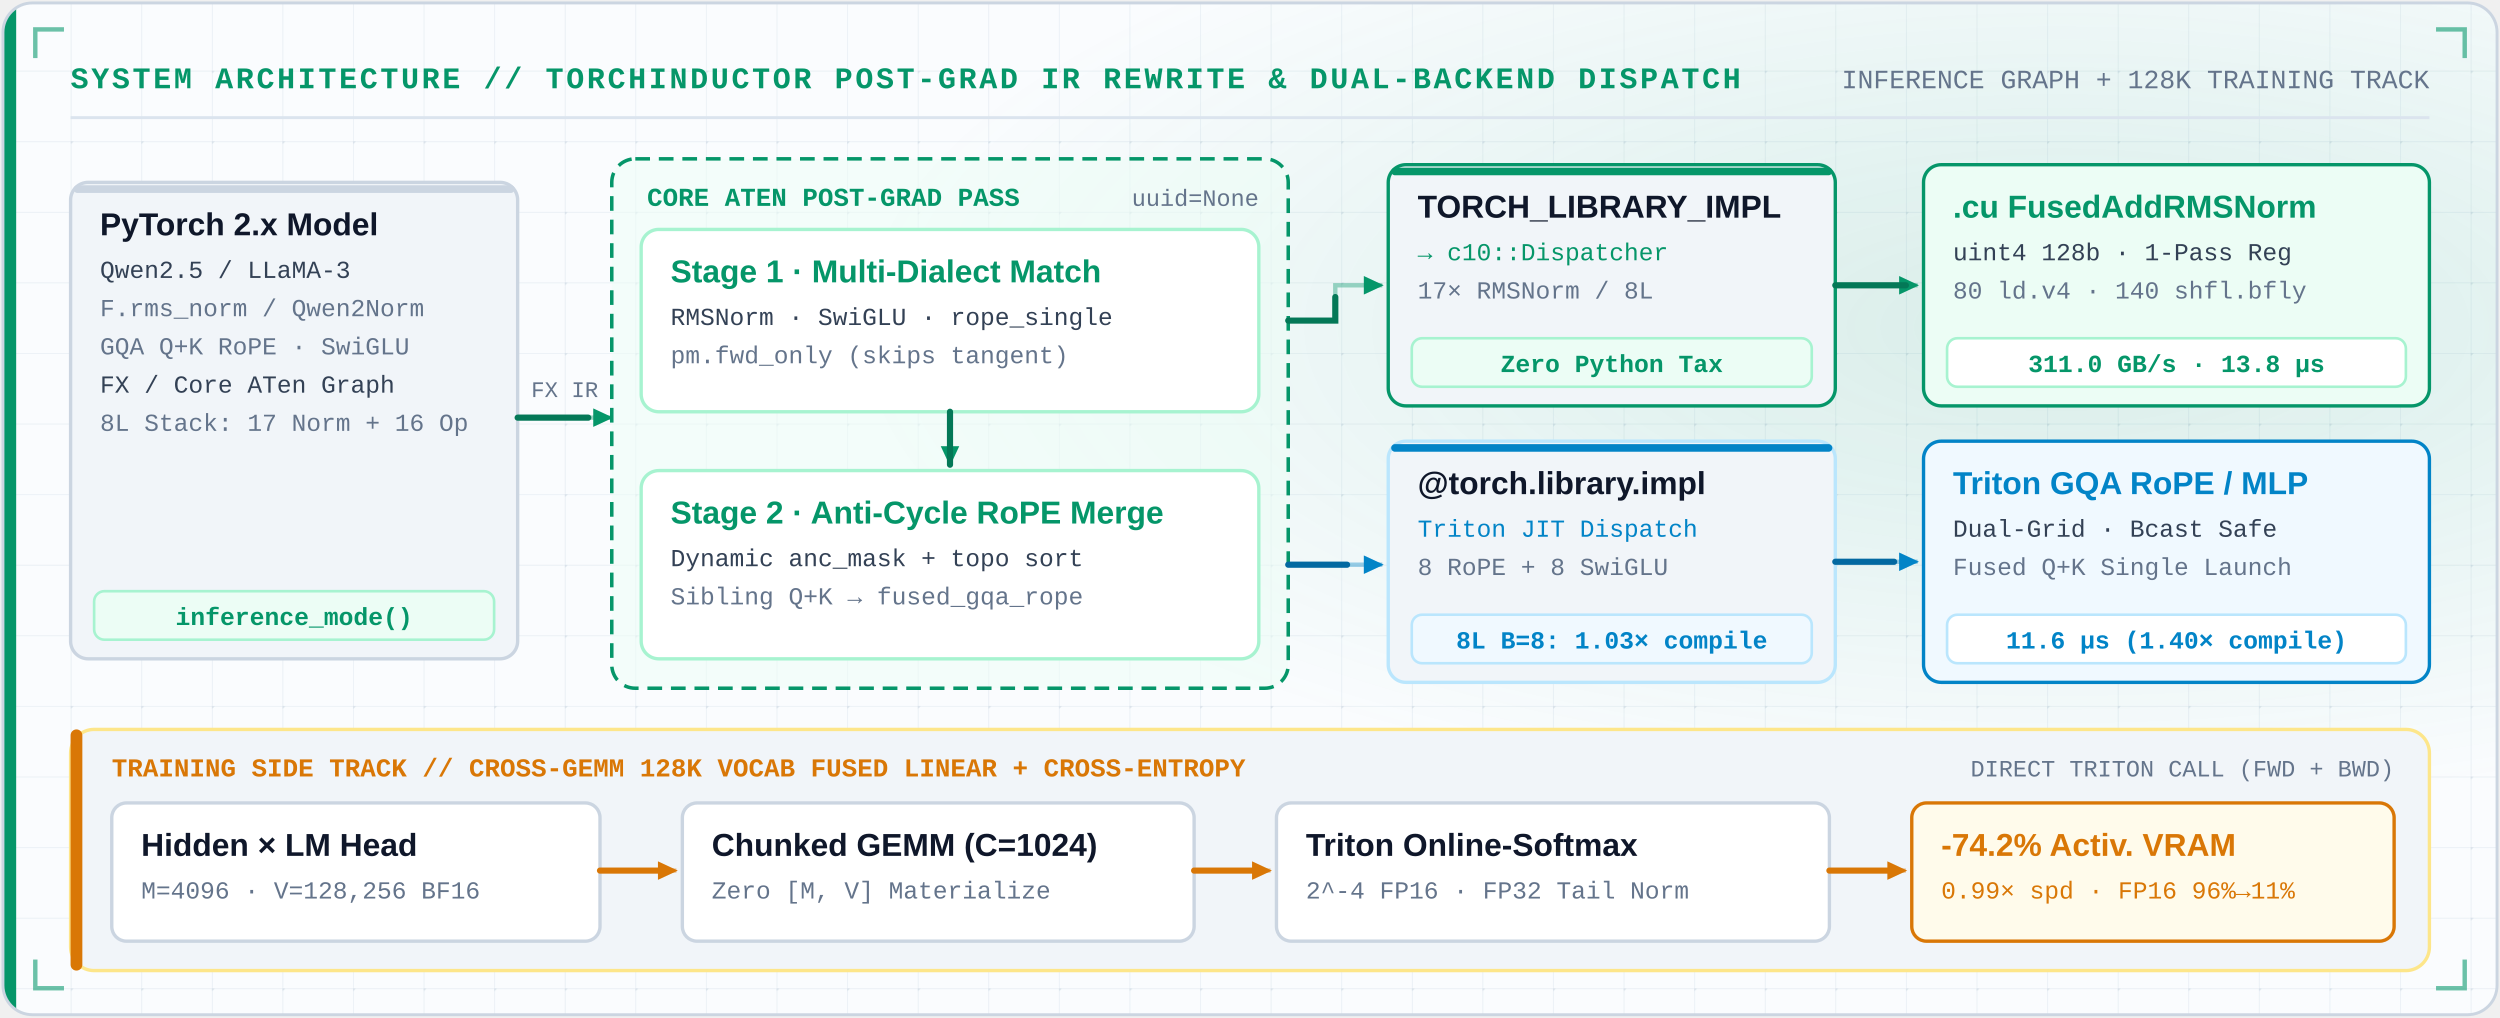
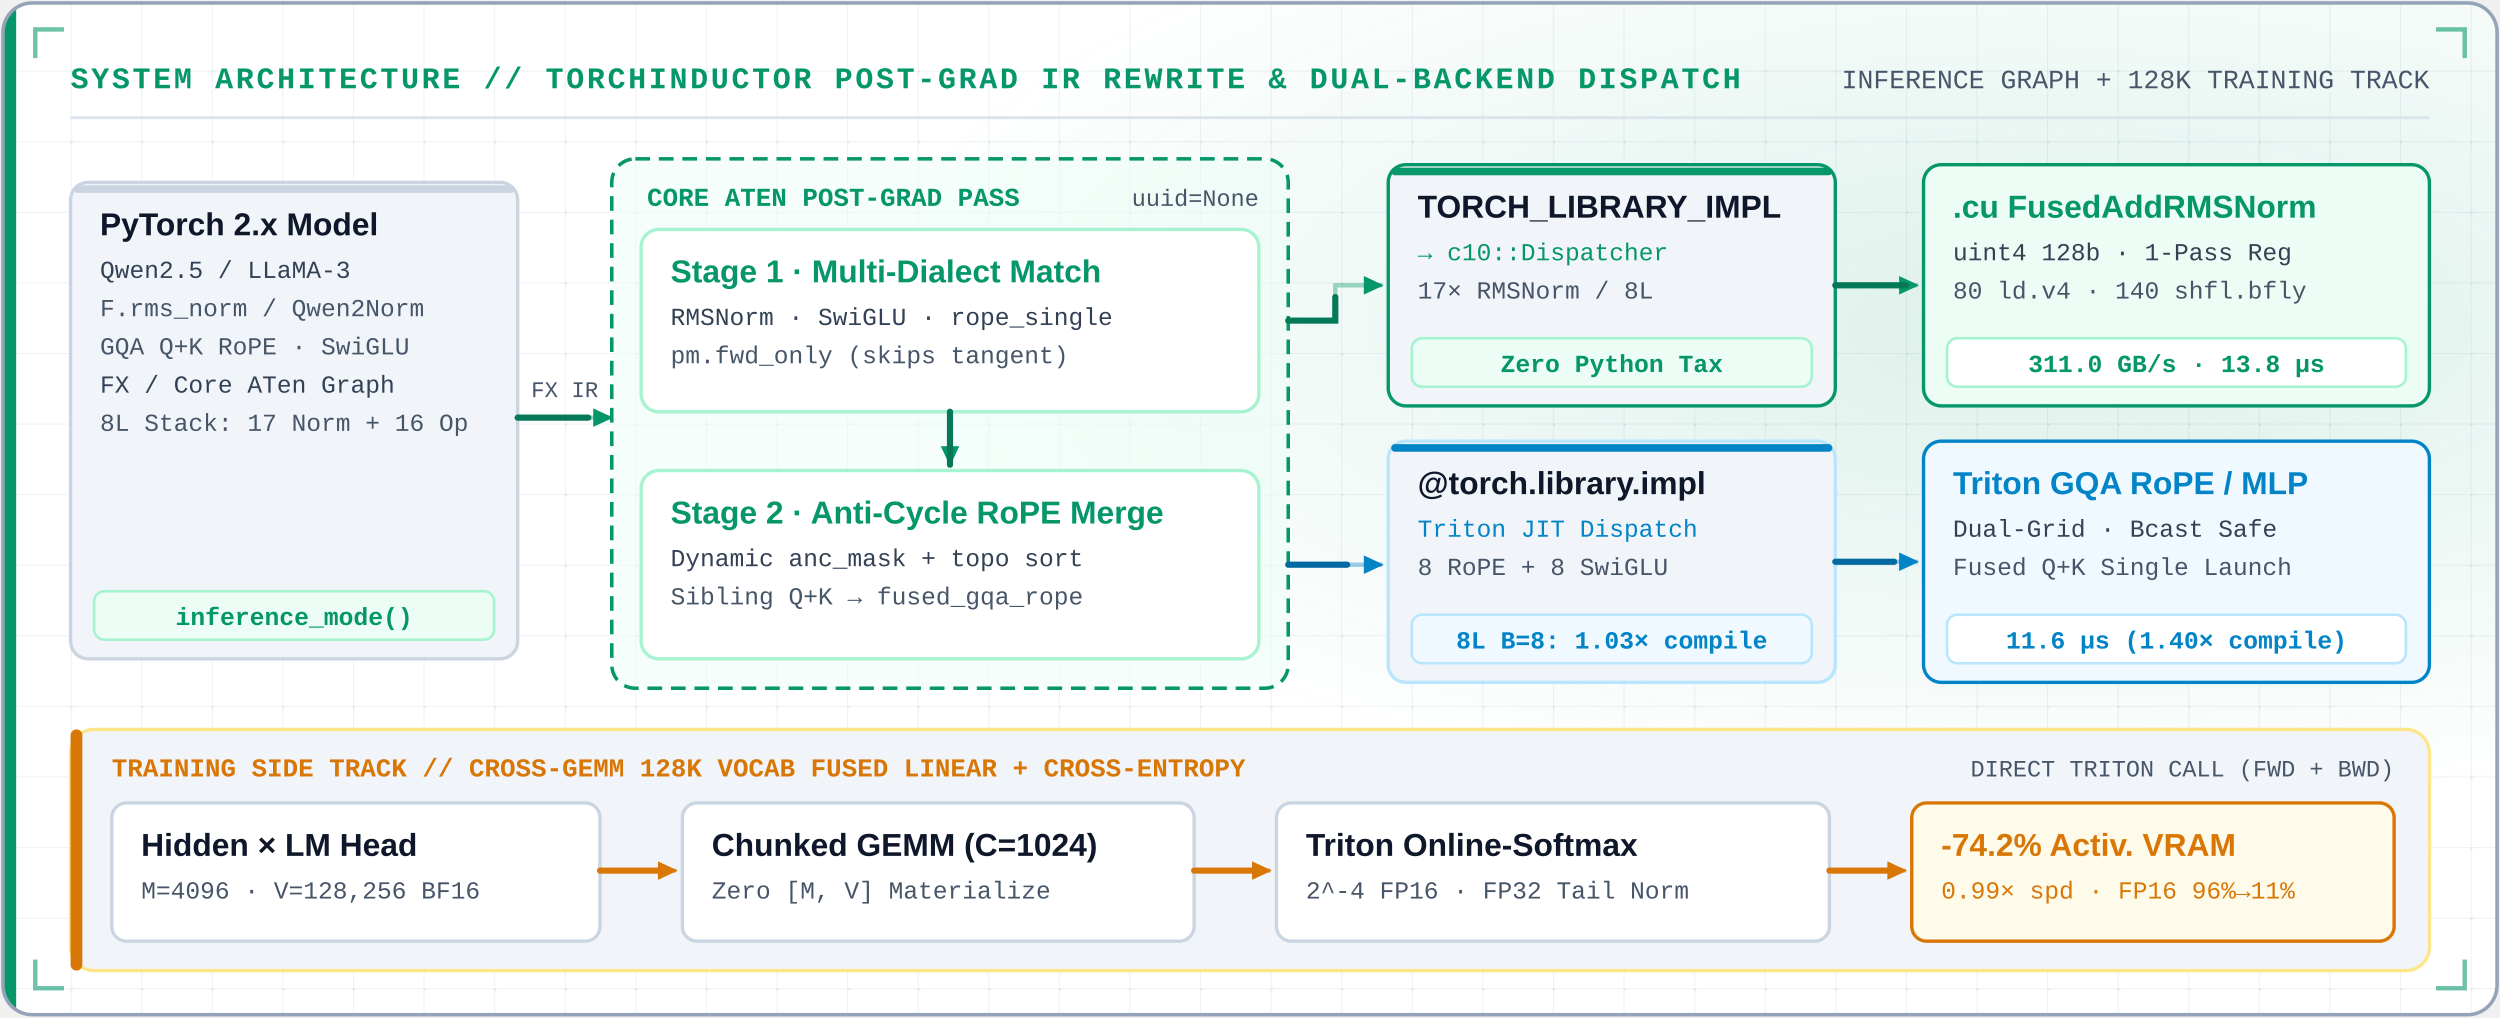
<svg xmlns="http://www.w3.org/2000/svg" width="850" height="346" viewBox="0 0 850 346" role="img">
  <defs>
    <style>
      .sans { font-family: -apple-system, BlinkMacSystemFont, 'Segoe UI', 'Helvetica Neue', Arial, 'PingFang SC', 'Microsoft YaHei', 'Noto Sans CJK SC', sans-serif; }
      .mono { font-family: 'JetBrains Mono', 'Fira Code', ui-monospace, SFMono-Regular, Menlo, Monaco, Consolas, 'Liberation Mono', monospace; }
      .pkt { stroke-linecap: round; fill: none; }
      .flow-f1 { stroke-dasharray: 24 216; animation: flowFwd 3.2s linear infinite; }
      .flow-f2 { stroke-dasharray: 20 220; animation: flowFwd 3.8s linear -1.2s infinite; }
      .flow-f3 { stroke-dasharray: 18 222; animation: flowFwd 2.8s linear -0.7s infinite; }
      .flow-r1 { stroke-dasharray: 22 218; animation: flowRev 3.6s linear -0.5s infinite; }
      .flow-ring1 { stroke-dasharray: 34 386; animation: flowRing 4.2s linear infinite; }
      .flow-ring2 { stroke-dasharray: 34 386; animation: flowRing 4.2s linear -2.1s infinite; }
      .pulse { animation: pulseDot 2.4s ease-in-out infinite; }
      @keyframes flowFwd { from { stroke-dashoffset: 240; } to { stroke-dashoffset: 0; } }
      @keyframes flowRev { from { stroke-dashoffset: 0; } to { stroke-dashoffset: 240; } }
      @keyframes flowRing { from { stroke-dashoffset: 420; } to { stroke-dashoffset: 0; } }
      @keyframes pulseDot { 0%, 100% { opacity: 1; } 50% { opacity: 0.35; } }
      
    </style>
    <clipPath id="clip-card-light-emerald">
      <rect x="1" y="1" width="848" height="344" rx="10" />
    </clipPath>
    <pattern id="grid24-light-emerald" width="24" height="24" patternUnits="userSpaceOnUse">
      <path d="M 24 0 L 0 0 0 24" fill="none" stroke="#e2e8f0" stroke-width="0.7" stroke-opacity="0.55" />
      <circle cx="0" cy="0" r="0.9" fill="#cbd5e1" fill-opacity="0.45" />
    </pattern>
    <radialGradient id="rad-light-emerald" cx="82%" cy="32%" r="48%">
      <stop offset="0%" stop-color="#059669" stop-opacity="0.14" />
      <stop offset="100%" stop-color="#059669" stop-opacity="0" />
    </radialGradient>
    <filter id="glow-light-emerald" x="-30%" y="-30%" width="160%" height="160%">
      <feGaussianBlur stdDeviation="2.0" result="blur" />
      <feMerge>
        <feMergeNode in="blur" />
        <feMergeNode in="SourceGraphic" />
      </feMerge>
    </filter>
    <marker id="arr-em" viewBox="0 0 10 10" refX="8" refY="5" markerWidth="6" markerHeight="6" orient="auto-start-reverse">
      <path d="M 1 1.5 L 8.5 5 L 1 8.5 z" fill="#059669" />
    </marker>
    <marker id="arr-cy" viewBox="0 0 10 10" refX="8" refY="5" markerWidth="6" markerHeight="6" orient="auto-start-reverse">
      <path d="M 1 1.5 L 8.5 5 L 1 8.5 z" fill="#0284c7" />
    </marker>
    <marker id="arr-am" viewBox="0 0 10 10" refX="8" refY="5" markerWidth="6" markerHeight="6" orient="auto-start-reverse">
      <path d="M 1 1.5 L 8.5 5 L 1 8.5 z" fill="#d97706" />
    </marker>
  </defs>
  <g clip-path="url(#clip-card-light-emerald)">
-     <rect x="1" y="1" width="848" height="344" fill="#fafcfe" />
+     <rect x="1" y="1" width="848" height="344" fill="#ffffff" />
    <rect x="1" y="1" width="848" height="344" fill="url(#grid24-light-emerald)" />
    <rect x="1" y="1" width="848" height="344" fill="url(#rad-light-emerald)" />
    <rect x="1" y="1" width="4.5" height="344" fill="#059669" />
  </g>
-   <rect x="1" y="1" width="848" height="344" rx="10" fill="none" stroke="#cbd5e1" stroke-width="1" />
+   <rect x="1" y="1" width="848" height="344" rx="10" fill="none" stroke="#94a3b8" stroke-width="1.2" />
  <g fill="none" stroke="#059669" stroke-width="1.5" stroke-opacity="0.58" stroke-linecap="square">
    <path d="M 12.0 19.0 L 12.0 10.0 L 21.0 10.0" />
    <path d="M 829.0 10.0 L 838.0 10.0 L 838.0 19.0" />
    <path d="M 12.0 327.0 L 12.0 336.0 L 21.0 336.0" />
    <path d="M 829.0 336.0 L 838.0 336.0 L 838.0 327.0" />
  </g>
  <text x="24" y="30" class="mono" font-size="10.2" font-weight="700" fill="#059669" letter-spacing="0.9">SYSTEM ARCHITECTURE // TORCHINDUCTOR POST-GRAD IR REWRITE &amp; DUAL-BACKEND DISPATCH</text>
-   <text x="826" y="30" class="mono" font-size="9" fill="#64748b" text-anchor="end">INFERENCE GRAPH + 128K TRAINING TRACK</text>
+   <text x="826" y="30" class="mono" font-size="9" fill="#475569" text-anchor="end">INFERENCE GRAPH + 128K TRAINING TRACK</text>
  <line x1="24" y1="40" x2="826" y2="40" stroke="#dbe4ee" stroke-width="1" />
  <rect x="24.0" y="62.0" width="152.0" height="162.0" rx="6" fill="#f1f5f9" stroke="#cbd5e1" stroke-width="1.15" />
  <rect x="25.0" y="63.0" width="150.0" height="2.6" rx="1.3" fill="#cbd5e1" />
  <text x="34.0" y="80.0" class="sans" font-size="10.8" font-weight="700" fill="#0f172a">PyTorch 2.x Model</text>
  <text x="34.0" y="94.5" class="mono" font-size="8.35" fill="#334155">Qwen2.5 / LLaMA-3</text>
-   <text x="34.0" y="107.5" class="mono" font-size="8.35" fill="#64748b">F.rms_norm / Qwen2Norm</text>
-   <text x="34.0" y="120.5" class="mono" font-size="8.35" fill="#64748b">GQA Q+K RoPE · SwiGLU</text>
+   <text x="34.0" y="107.5" class="mono" font-size="8.35" fill="#475569">F.rms_norm / Qwen2Norm</text>
+   <text x="34.0" y="120.5" class="mono" font-size="8.35" fill="#475569">GQA Q+K RoPE · SwiGLU</text>
  <text x="34.0" y="133.5" class="mono" font-size="8.35" fill="#334155">FX / Core ATen Graph</text>
-   <text x="34.0" y="146.5" class="mono" font-size="8.35" fill="#64748b">8L Stack: 17 Norm + 16 Op</text>
+   <text x="34.0" y="146.5" class="mono" font-size="8.35" fill="#475569">8L Stack: 17 Norm + 16 Op</text>
  <rect x="32.0" y="201.0" width="136.0" height="16.5" rx="3.5" fill="#ecfdf5" stroke="#a7f3d0" stroke-width="0.9" />
  <text x="100.0" y="212.5" class="mono" font-size="8.4" font-weight="700" fill="#059669" text-anchor="middle">inference_mode()</text>
  <rect x="208" y="54" width="230" height="180" rx="8" fill="#ecfdf5" fill-opacity="0.55" stroke="#059669" stroke-width="1.2" stroke-dasharray="5 3" />
  <text x="220" y="70" class="mono" font-size="8.8" font-weight="700" fill="#059669">CORE ATEN POST-GRAD PASS</text>
-   <text x="428" y="70" class="mono" font-size="8" fill="#64748b" text-anchor="end">uuid=None</text>
+   <text x="428" y="70" class="mono" font-size="8" fill="#475569" text-anchor="end">uuid=None</text>
  <rect x="218.0" y="78.0" width="210.0" height="62.0" rx="6" fill="#ffffff" stroke="#a7f3d0" stroke-width="1.15" />
  <text x="228.0" y="96.0" class="sans" font-size="10.8" font-weight="700" fill="#059669">Stage 1 · Multi-Dialect Match</text>
  <text x="228.0" y="110.5" class="mono" font-size="8.35" fill="#334155">RMSNorm · SwiGLU · rope_single</text>
-   <text x="228.0" y="123.5" class="mono" font-size="8.35" fill="#64748b">pm.fwd_only (skips tangent)</text>
+   <text x="228.0" y="123.5" class="mono" font-size="8.35" fill="#475569">pm.fwd_only (skips tangent)</text>
  <path d="M 323 140 L 323 158" fill="none" stroke="#059669" stroke-width="1.5" stroke-opacity="0.38" marker-end="url(#arr-em)" />
  <path d="M 323 140 L 323 158" class="pkt flow-f3" stroke="#047857" stroke-width="2.1" />
  <rect x="218.0" y="160.0" width="210.0" height="64.0" rx="6" fill="#ffffff" stroke="#a7f3d0" stroke-width="1.15" />
  <text x="228.0" y="178.0" class="sans" font-size="10.8" font-weight="700" fill="#059669">Stage 2 · Anti-Cycle RoPE Merge</text>
  <text x="228.0" y="192.5" class="mono" font-size="8.35" fill="#334155">Dynamic anc_mask + topo sort</text>
-   <text x="228.0" y="205.5" class="mono" font-size="8.35" fill="#64748b">Sibling Q+K → fused_gqa_rope</text>
+   <text x="228.0" y="205.5" class="mono" font-size="8.35" fill="#475569">Sibling Q+K → fused_gqa_rope</text>
  <rect x="472.0" y="56.0" width="152.0" height="82.0" rx="6" fill="#f1f5f9" stroke="#059669" stroke-width="1.15" />
  <rect x="473.0" y="57.0" width="150.0" height="2.6" rx="1.3" fill="#059669" />
  <text x="482.0" y="74.0" class="sans" font-size="10.8" font-weight="700" fill="#0f172a">TORCH_LIBRARY_IMPL</text>
  <text x="482.0" y="88.5" class="mono" font-size="8.35" fill="#059669">→ c10::Dispatcher</text>
-   <text x="482.0" y="101.5" class="mono" font-size="8.35" fill="#64748b">17× RMSNorm / 8L</text>
+   <text x="482.0" y="101.5" class="mono" font-size="8.35" fill="#475569">17× RMSNorm / 8L</text>
  <rect x="480.0" y="115.0" width="136.0" height="16.5" rx="3.5" fill="#ecfdf5" stroke="#a7f3d0" stroke-width="0.9" />
  <text x="548.0" y="126.5" class="mono" font-size="8.4" font-weight="700" fill="#059669" text-anchor="middle">Zero Python Tax</text>
  <rect x="472.0" y="150.0" width="152.0" height="82.0" rx="6" fill="#f1f5f9" stroke="#bae6fd" stroke-width="1.15" />
  <rect x="473.0" y="151.0" width="150.0" height="2.6" rx="1.3" fill="#0284c7" />
  <text x="482.0" y="168.0" class="sans" font-size="10.8" font-weight="700" fill="#0f172a">@torch.library.impl</text>
  <text x="482.0" y="182.5" class="mono" font-size="8.35" fill="#0284c7">Triton JIT Dispatch</text>
-   <text x="482.0" y="195.5" class="mono" font-size="8.35" fill="#64748b">8 RoPE + 8 SwiGLU</text>
+   <text x="482.0" y="195.5" class="mono" font-size="8.35" fill="#475569">8 RoPE + 8 SwiGLU</text>
  <rect x="480.0" y="209.0" width="136.0" height="16.5" rx="3.5" fill="#f0f9ff" stroke="#bae6fd" stroke-width="0.9" />
  <text x="548.0" y="220.5" class="mono" font-size="8.4" font-weight="700" fill="#0284c7" text-anchor="middle">8L B=8: 1.03× compile</text>
  <rect x="654.0" y="56.0" width="172.0" height="82.0" rx="6" fill="#ecfdf5" stroke="#059669" stroke-width="1.15" />
  <text x="664.0" y="74.0" class="sans" font-size="10.8" font-weight="700" fill="#059669">.cu FusedAddRMSNorm</text>
  <text x="664.0" y="88.5" class="mono" font-size="8.35" fill="#334155">uint4 128b · 1-Pass Reg</text>
-   <text x="664.0" y="101.5" class="mono" font-size="8.35" fill="#64748b">80 ld.v4 · 140 shfl.bfly</text>
+   <text x="664.0" y="101.5" class="mono" font-size="8.35" fill="#475569">80 ld.v4 · 140 shfl.bfly</text>
  <rect x="662.0" y="115.0" width="156.0" height="16.5" rx="3.5" fill="#ffffff" stroke="#a7f3d0" stroke-width="0.9" />
  <text x="740.0" y="126.5" class="mono" font-size="8.4" font-weight="700" fill="#059669" text-anchor="middle">311.0 GB/s · 13.8 μs</text>
  <rect x="654.0" y="150.0" width="172.0" height="82.0" rx="6" fill="#f0f9ff" stroke="#0284c7" stroke-width="1.15" />
  <text x="664.0" y="168.0" class="sans" font-size="10.8" font-weight="700" fill="#0284c7">Triton GQA RoPE / MLP</text>
  <text x="664.0" y="182.5" class="mono" font-size="8.35" fill="#334155">Dual-Grid · Bcast Safe</text>
-   <text x="664.0" y="195.5" class="mono" font-size="8.35" fill="#64748b">Fused Q+K Single Launch</text>
+   <text x="664.0" y="195.5" class="mono" font-size="8.35" fill="#475569">Fused Q+K Single Launch</text>
  <rect x="662.0" y="209.0" width="156.0" height="16.5" rx="3.5" fill="#ffffff" stroke="#bae6fd" stroke-width="0.9" />
  <text x="740.0" y="220.5" class="mono" font-size="8.4" font-weight="700" fill="#0284c7" text-anchor="middle">11.6 μs (1.40× compile)</text>
  <path d="M 176 142 L 208 142" fill="none" stroke="#059669" stroke-width="1.5" stroke-opacity="0.38" marker-end="url(#arr-em)" />
  <path d="M 176 142 L 208 142" class="pkt flow-f1" stroke="#047857" stroke-width="2.1" />
-   <text x="192" y="135" class="mono" font-size="7.6" fill="#64748b" text-anchor="middle">FX IR</text>
+   <text x="192" y="135" class="mono" font-size="7.6" fill="#475569" text-anchor="middle">FX IR</text>
  <path d="M 438 109 L 454 109 L 454 97 L 470 97" fill="none" stroke="#059669" stroke-width="1.5" stroke-opacity="0.38" marker-end="url(#arr-em)" />
  <path d="M 438 109 L 454 109 L 454 97 L 470 97" class="pkt flow-f1" stroke="#047857" stroke-width="2.1" />
  <path d="M 438 192 L 470 192" fill="none" stroke="#0284c7" stroke-width="1.5" stroke-opacity="0.38" marker-end="url(#arr-cy)" />
  <path d="M 438 192 L 470 192" class="pkt flow-f2" stroke="#0369a1" stroke-width="2.1" />
  <path d="M 624 97 L 652 97" fill="none" stroke="#059669" stroke-width="1.5" stroke-opacity="0.38" marker-end="url(#arr-em)" />
  <path d="M 624 97 L 652 97" class="pkt flow-f1" stroke="#047857" stroke-width="2.1" />
  <path d="M 624 191 L 652 191" fill="none" stroke="#0284c7" stroke-width="1.5" stroke-opacity="0.38" marker-end="url(#arr-cy)" />
  <path d="M 624 191 L 652 191" class="pkt flow-f2" stroke="#0369a1" stroke-width="2.1" />
  <rect x="24" y="248" width="802" height="82" rx="8" fill="#f1f5f9" stroke="#fde68a" stroke-width="1.15" />
  <rect x="24" y="248" width="4" height="82" rx="2" fill="#d97706" />
  <text x="38" y="264" class="mono" font-size="8.8" font-weight="700" fill="#d97706">TRAINING SIDE TRACK // CROSS-GEMM 128K VOCAB FUSED LINEAR + CROSS-ENTROPY</text>
-   <text x="814" y="264" class="mono" font-size="8" fill="#64748b" text-anchor="end">DIRECT TRITON CALL (FWD + BWD)</text>
+   <text x="814" y="264" class="mono" font-size="8" fill="#475569" text-anchor="end">DIRECT TRITON CALL (FWD + BWD)</text>
  <rect x="38.0" y="273.0" width="166.0" height="47.0" rx="5" fill="#ffffff" stroke="#cbd5e1" stroke-width="1.15" />
  <text x="48.0" y="291.0" class="sans" font-size="10.8" font-weight="700" fill="#0f172a">Hidden × LM Head</text>
-   <text x="48.0" y="305.5" class="mono" font-size="8.35" fill="#64748b">M=4096 · V=128,256 BF16</text>
+   <text x="48.0" y="305.5" class="mono" font-size="8.35" fill="#475569">M=4096 · V=128,256 BF16</text>
  <rect x="232.0" y="273.0" width="174.0" height="47.0" rx="5" fill="#ffffff" stroke="#cbd5e1" stroke-width="1.15" />
  <text x="242.0" y="291.0" class="sans" font-size="10.8" font-weight="700" fill="#0f172a">Chunked GEMM (C=1024)</text>
-   <text x="242.0" y="305.5" class="mono" font-size="8.35" fill="#64748b">Zero [M, V] Materialize</text>
+   <text x="242.0" y="305.5" class="mono" font-size="8.35" fill="#475569">Zero [M, V] Materialize</text>
  <rect x="434.0" y="273.0" width="188.0" height="47.0" rx="5" fill="#ffffff" stroke="#cbd5e1" stroke-width="1.15" />
  <text x="444.0" y="291.0" class="sans" font-size="10.8" font-weight="700" fill="#0f172a">Triton Online-Softmax</text>
-   <text x="444.0" y="305.5" class="mono" font-size="8.35" fill="#64748b">2^-4 FP16 · FP32 Tail Norm</text>
+   <text x="444.0" y="305.5" class="mono" font-size="8.35" fill="#475569">2^-4 FP16 · FP32 Tail Norm</text>
  <rect x="650.0" y="273.0" width="164.0" height="47.0" rx="5" fill="#fffbeb" stroke="#d97706" stroke-width="1.15" />
  <text x="660.0" y="291.0" class="sans" font-size="10.8" font-weight="700" fill="#d97706">-74.2% Activ. VRAM</text>
  <text x="660.0" y="305.5" class="mono" font-size="8.35" fill="#d97706">0.99× spd · FP16 96%→11%</text>
  <path d="M 204 296 L 230 296" fill="none" stroke="#d97706" stroke-width="1.5" stroke-opacity="0.38" marker-end="url(#arr-am)" />
  <path d="M 204 296 L 230 296" class="pkt flow-f2" stroke="#d97706" stroke-width="2.1" />
  <path d="M 406 296 L 432 296" fill="none" stroke="#d97706" stroke-width="1.5" stroke-opacity="0.38" marker-end="url(#arr-am)" />
  <path d="M 406 296 L 432 296" class="pkt flow-f2" stroke="#d97706" stroke-width="2.1" />
  <path d="M 622 296 L 648 296" fill="none" stroke="#d97706" stroke-width="1.5" stroke-opacity="0.38" marker-end="url(#arr-am)" />
  <path d="M 622 296 L 648 296" class="pkt flow-f2" stroke="#d97706" stroke-width="2.1" />
</svg>
